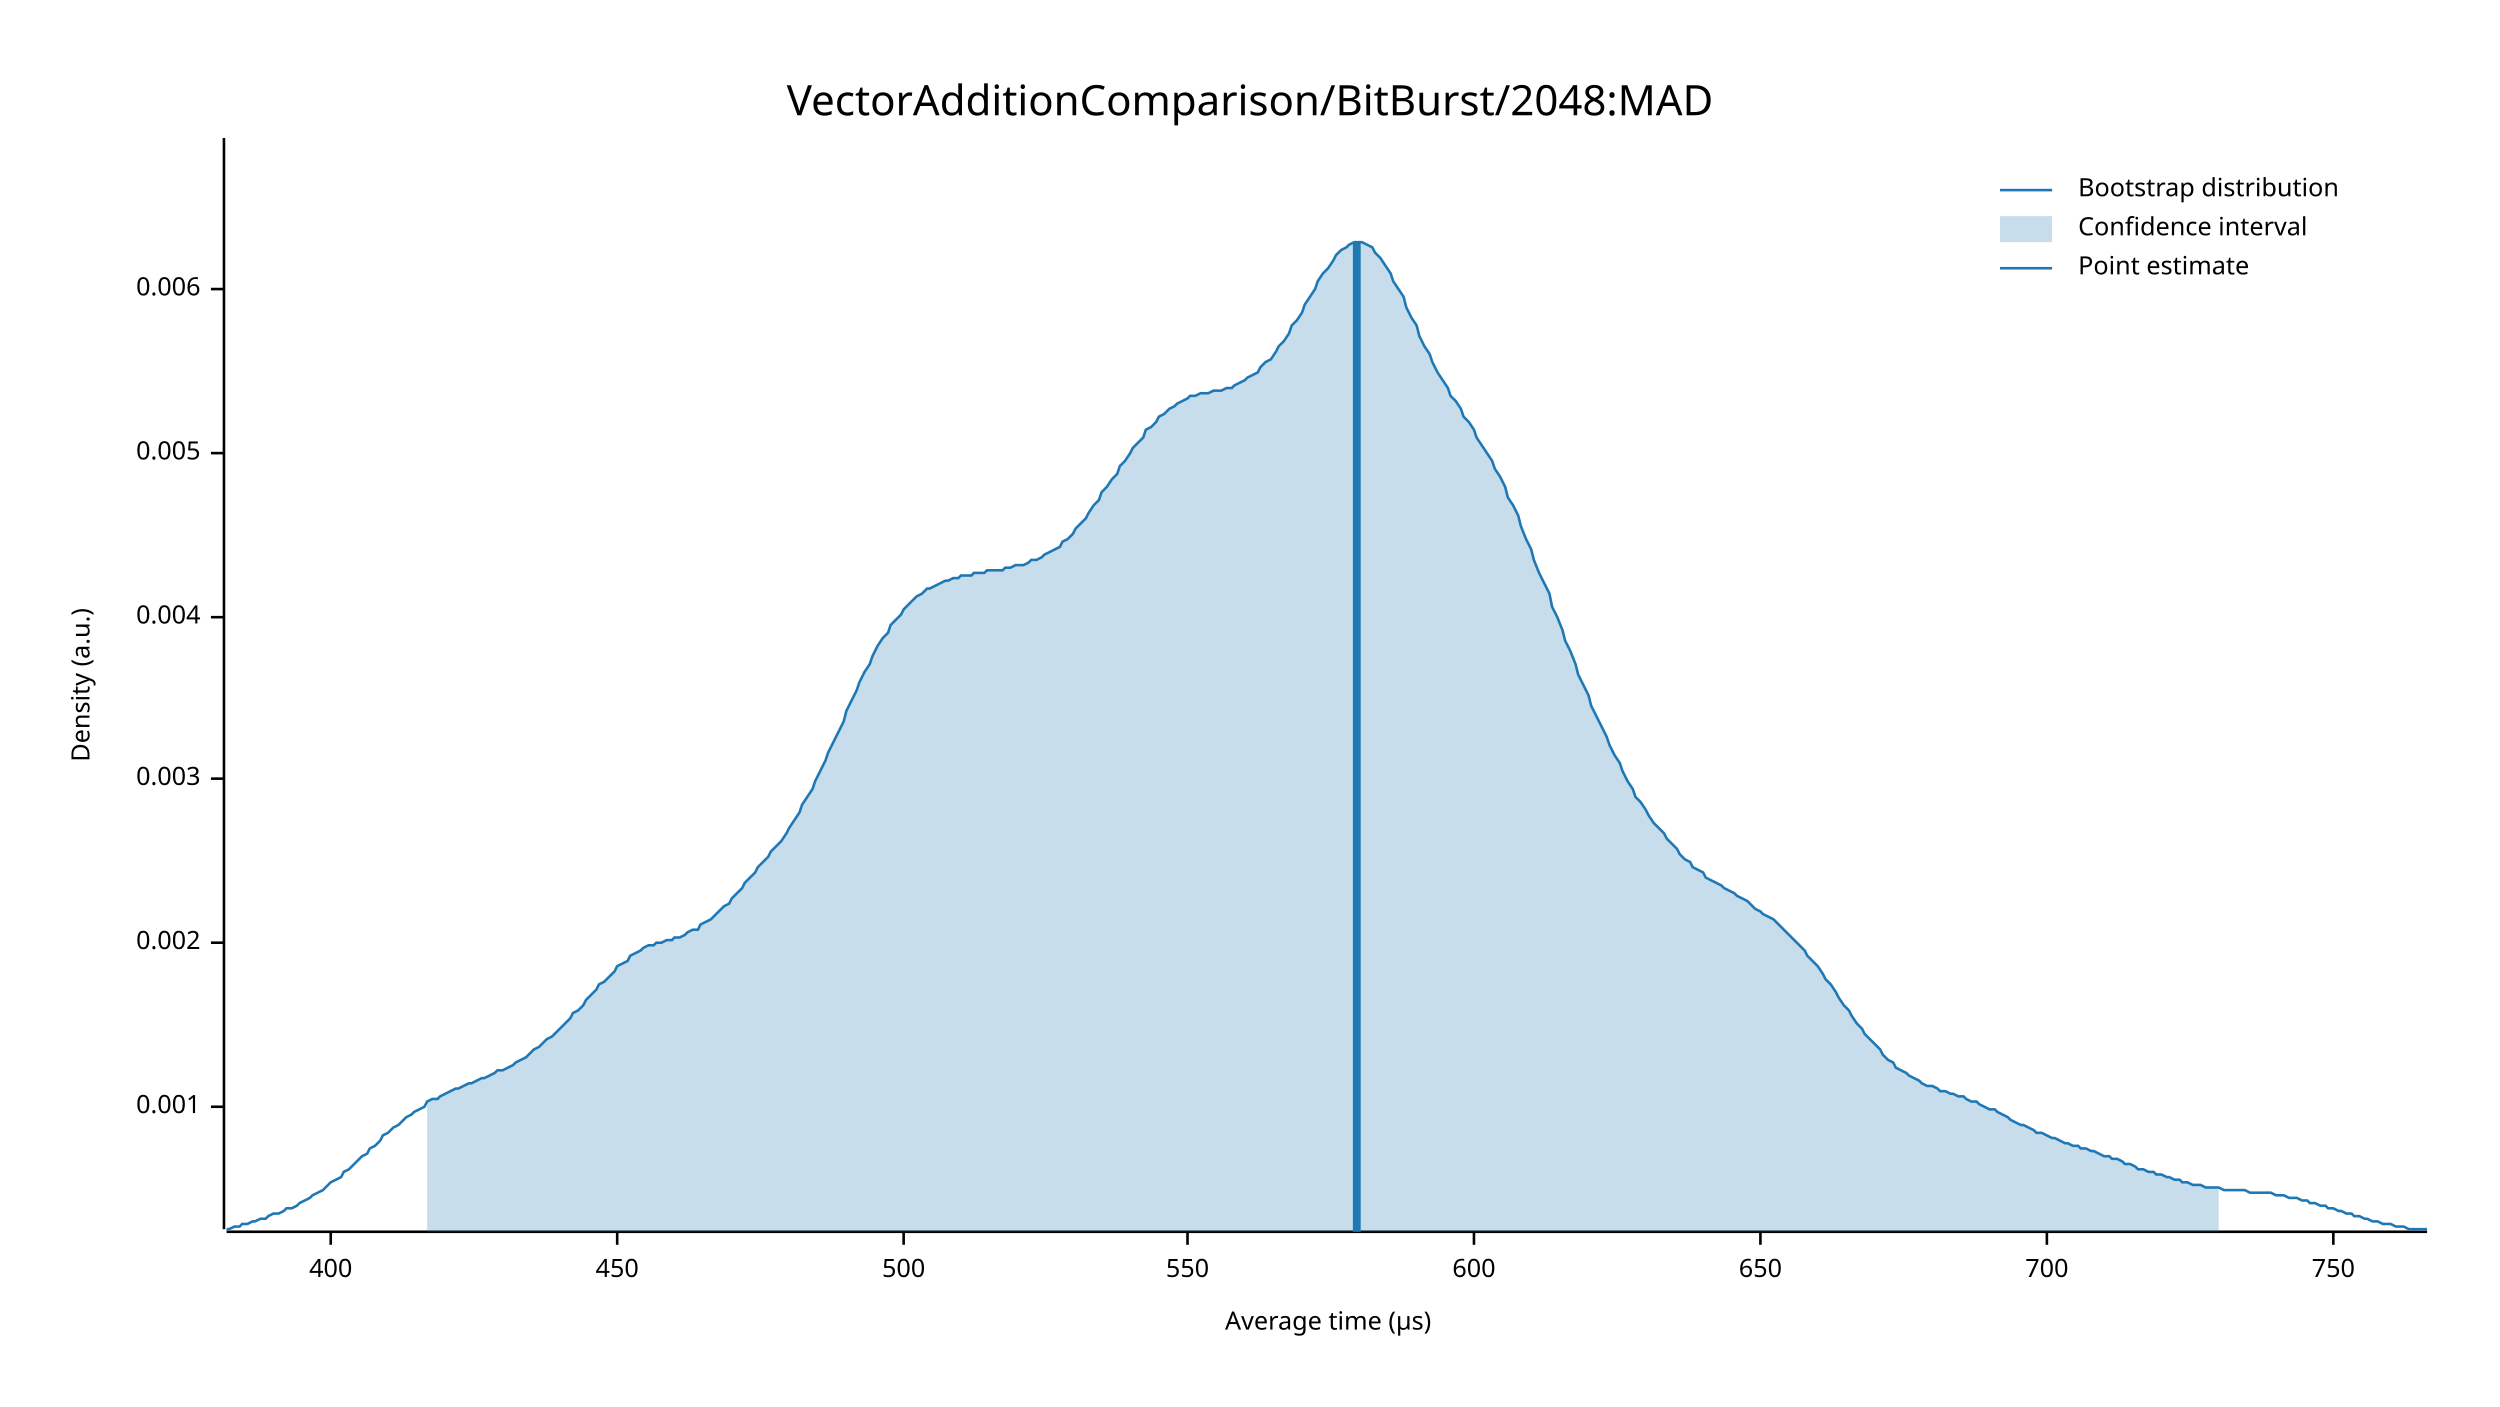
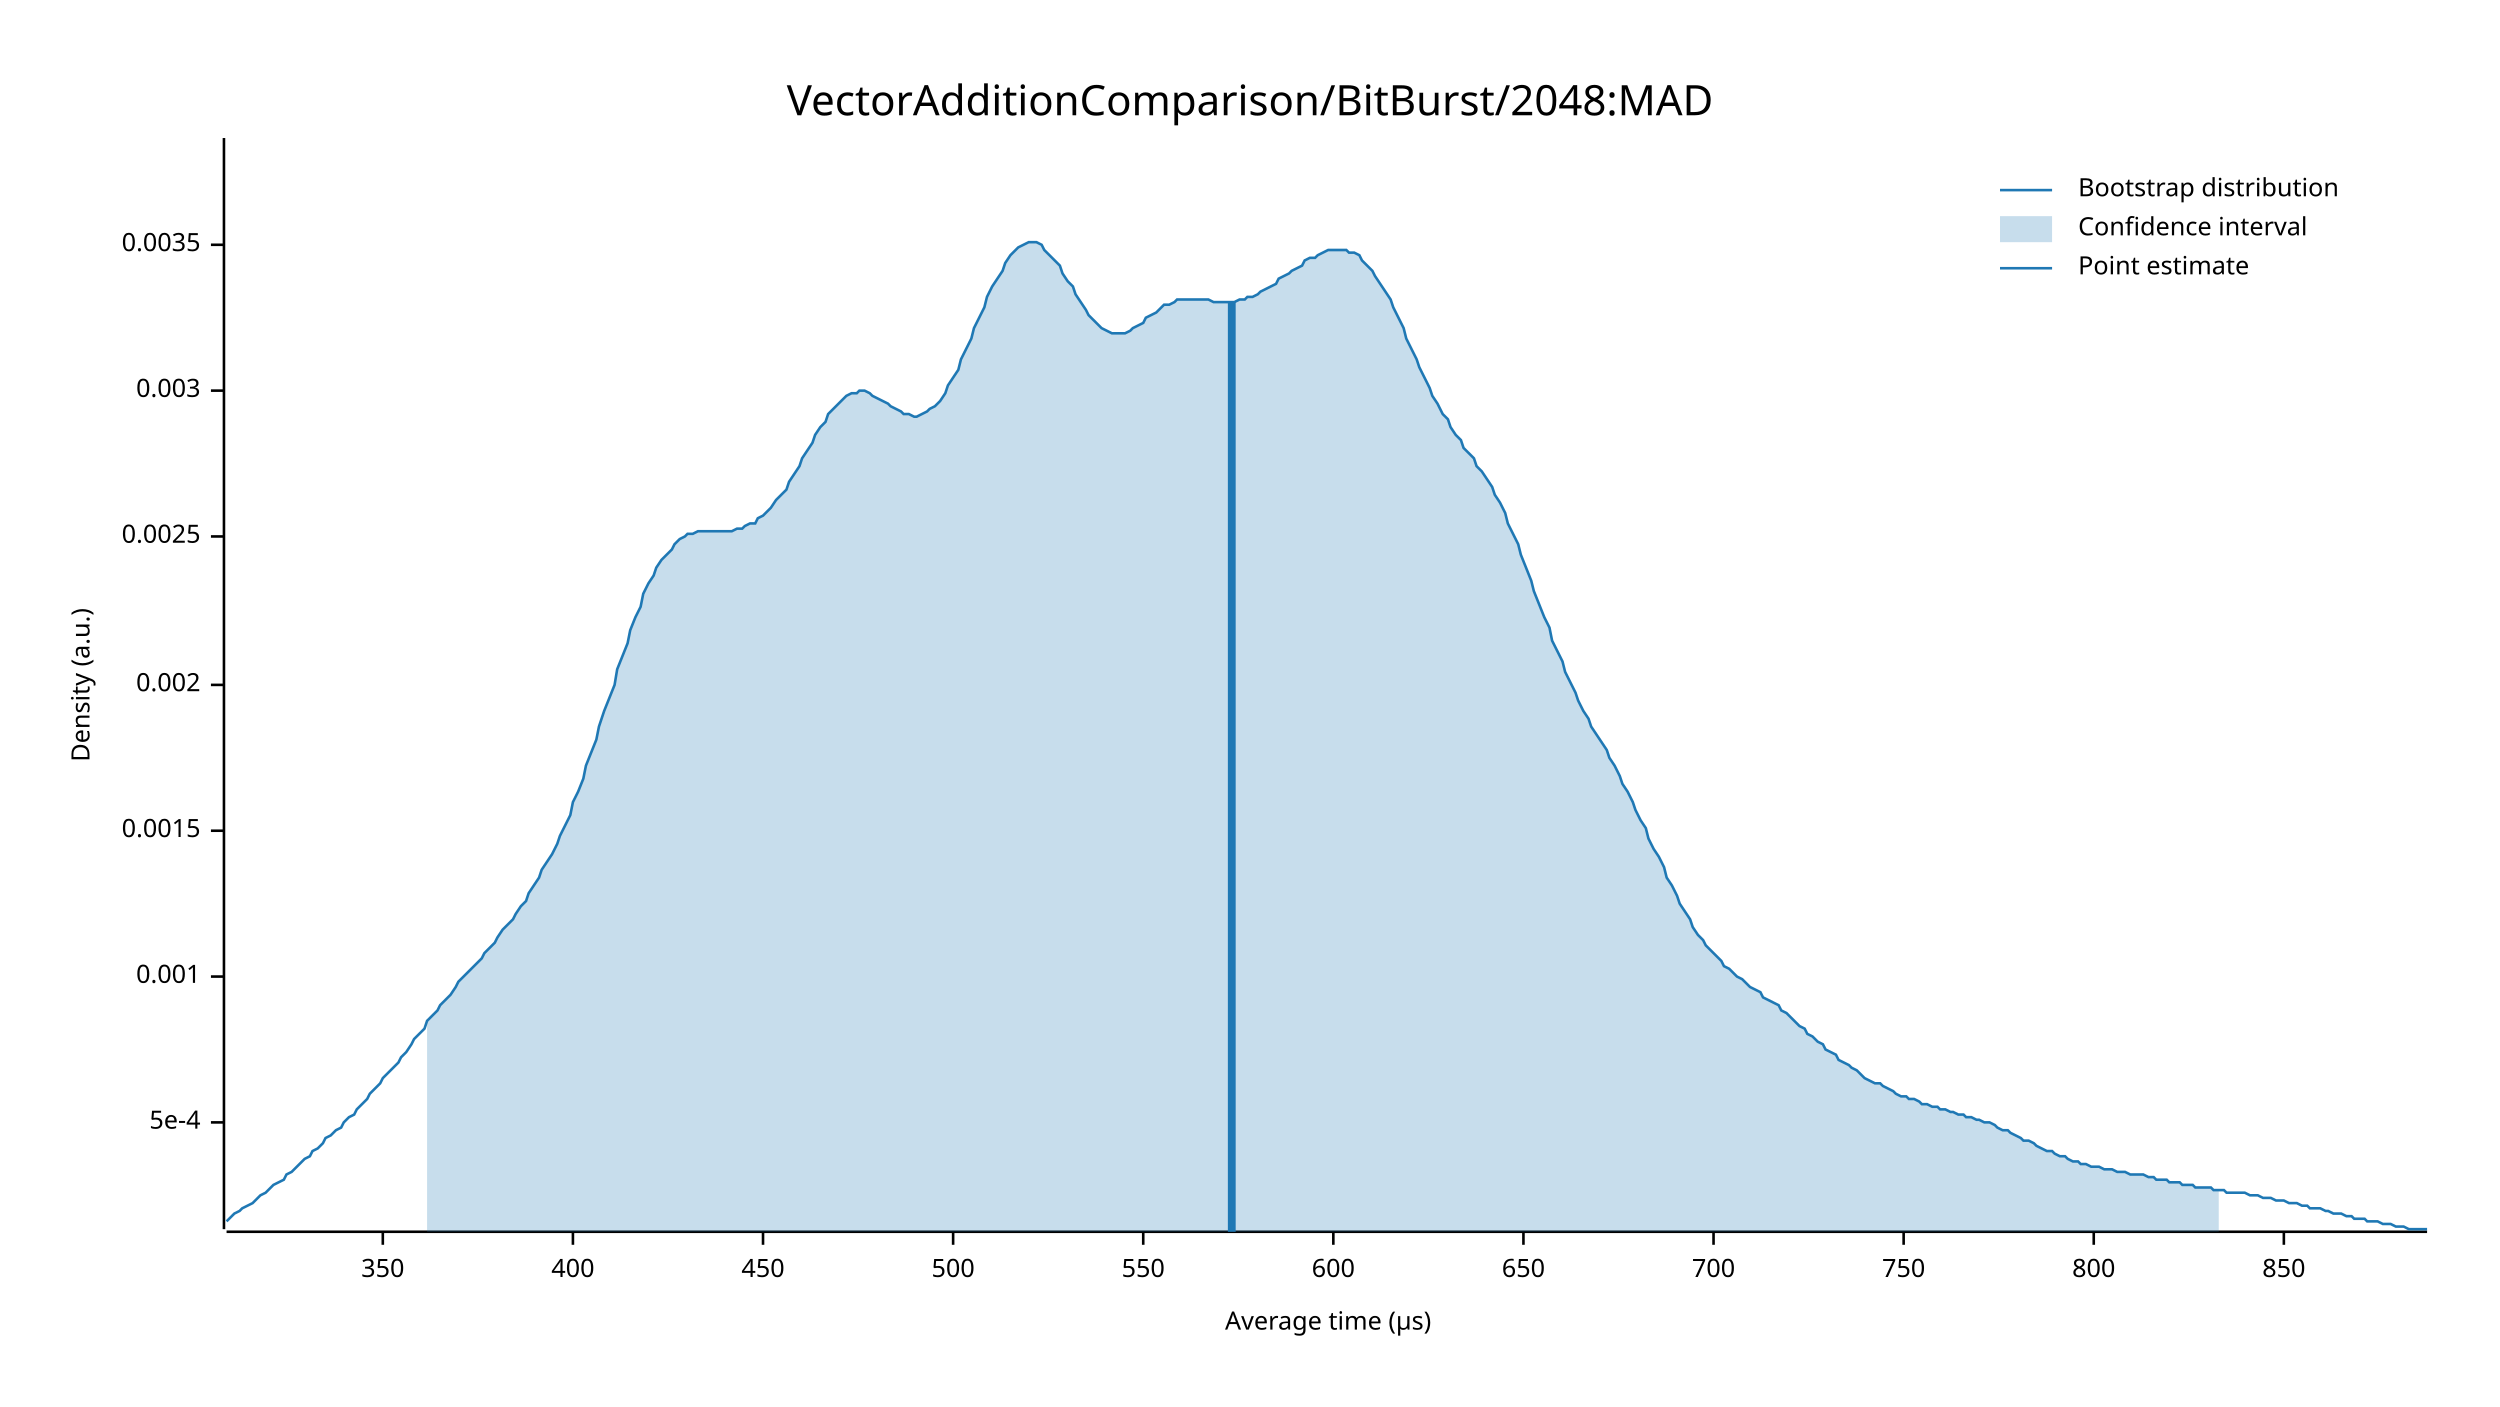
<svg xmlns="http://www.w3.org/2000/svg" width="960" height="540" viewBox="0 0 960 540">
  <text x="480" y="32" dy="0.76em" text-anchor="middle" font-family="sans-serif" font-size="16.129" opacity="1" fill="#000000">
VectorAdditionComparison/BitBurst/2048:MAD
</text>
  <text x="27" y="263" dy="0.76em" text-anchor="middle" font-family="sans-serif" font-size="9.677" opacity="1" fill="#000000" transform="rotate(270, 27, 263)">
Density (a.u.)
</text>
  <text x="510" y="513" dy="-0.5ex" text-anchor="middle" font-family="sans-serif" font-size="9.677" opacity="1" fill="#000000">
Average time (µs)
</text>
  <polyline fill="none" opacity="1" stroke="#000000" stroke-width="1" points="86,53 86,472 " />
-   <text x="77" y="425" dy="0.5ex" text-anchor="end" font-family="sans-serif" font-size="9.677" opacity="1" fill="#000000">
+   <text x="77" y="431" dy="0.5ex" text-anchor="end" font-family="sans-serif" font-size="9.677" opacity="1" fill="#000000">
+ 5e-4
+ </text>
+   <polyline fill="none" opacity="1" stroke="#000000" stroke-width="1" points="81,431 86,431 " />
+   <text x="77" y="375" dy="0.5ex" text-anchor="end" font-family="sans-serif" font-size="9.677" opacity="1" fill="#000000">
0.001
</text>
-   <polyline fill="none" opacity="1" stroke="#000000" stroke-width="1" points="81,425 86,425 " />
-   <text x="77" y="362" dy="0.5ex" text-anchor="end" font-family="sans-serif" font-size="9.677" opacity="1" fill="#000000">
+   <polyline fill="none" opacity="1" stroke="#000000" stroke-width="1" points="81,375 86,375 " />
+   <text x="77" y="319" dy="0.5ex" text-anchor="end" font-family="sans-serif" font-size="9.677" opacity="1" fill="#000000">
+ 0.0015
+ </text>
+   <polyline fill="none" opacity="1" stroke="#000000" stroke-width="1" points="81,319 86,319 " />
+   <text x="77" y="263" dy="0.5ex" text-anchor="end" font-family="sans-serif" font-size="9.677" opacity="1" fill="#000000">
0.002
</text>
-   <polyline fill="none" opacity="1" stroke="#000000" stroke-width="1" points="81,362 86,362 " />
-   <text x="77" y="299" dy="0.5ex" text-anchor="end" font-family="sans-serif" font-size="9.677" opacity="1" fill="#000000">
+   <polyline fill="none" opacity="1" stroke="#000000" stroke-width="1" points="81,263 86,263 " />
+   <text x="77" y="206" dy="0.5ex" text-anchor="end" font-family="sans-serif" font-size="9.677" opacity="1" fill="#000000">
+ 0.0025
+ </text>
+   <polyline fill="none" opacity="1" stroke="#000000" stroke-width="1" points="81,206 86,206 " />
+   <text x="77" y="150" dy="0.5ex" text-anchor="end" font-family="sans-serif" font-size="9.677" opacity="1" fill="#000000">
0.003
</text>
-   <polyline fill="none" opacity="1" stroke="#000000" stroke-width="1" points="81,299 86,299 " />
-   <text x="77" y="237" dy="0.5ex" text-anchor="end" font-family="sans-serif" font-size="9.677" opacity="1" fill="#000000">
- 0.004
+   <polyline fill="none" opacity="1" stroke="#000000" stroke-width="1" points="81,150 86,150 " />
+   <text x="77" y="94" dy="0.5ex" text-anchor="end" font-family="sans-serif" font-size="9.677" opacity="1" fill="#000000">
+ 0.0035
</text>
-   <polyline fill="none" opacity="1" stroke="#000000" stroke-width="1" points="81,237 86,237 " />
-   <text x="77" y="174" dy="0.5ex" text-anchor="end" font-family="sans-serif" font-size="9.677" opacity="1" fill="#000000">
- 0.005
+   <polyline fill="none" opacity="1" stroke="#000000" stroke-width="1" points="81,94 86,94 " />
+   <polyline fill="none" opacity="1" stroke="#000000" stroke-width="1" points="87,473 932,473 " />
+   <text x="147" y="483" dy="0.76em" text-anchor="middle" font-family="sans-serif" font-size="9.677" opacity="1" fill="#000000">
+ 350
</text>
-   <polyline fill="none" opacity="1" stroke="#000000" stroke-width="1" points="81,174 86,174 " />
-   <text x="77" y="111" dy="0.5ex" text-anchor="end" font-family="sans-serif" font-size="9.677" opacity="1" fill="#000000">
- 0.006
- </text>
-   <polyline fill="none" opacity="1" stroke="#000000" stroke-width="1" points="81,111 86,111 " />
-   <polyline fill="none" opacity="1" stroke="#000000" stroke-width="1" points="87,473 932,473 " />
-   <text x="127" y="483" dy="0.76em" text-anchor="middle" font-family="sans-serif" font-size="9.677" opacity="1" fill="#000000">
+   <polyline fill="none" opacity="1" stroke="#000000" stroke-width="1" points="147,473 147,478 " />
+   <text x="220" y="483" dy="0.76em" text-anchor="middle" font-family="sans-serif" font-size="9.677" opacity="1" fill="#000000">
400
</text>
-   <polyline fill="none" opacity="1" stroke="#000000" stroke-width="1" points="127,473 127,478 " />
-   <text x="237" y="483" dy="0.76em" text-anchor="middle" font-family="sans-serif" font-size="9.677" opacity="1" fill="#000000">
+   <polyline fill="none" opacity="1" stroke="#000000" stroke-width="1" points="220,473 220,478 " />
+   <text x="293" y="483" dy="0.76em" text-anchor="middle" font-family="sans-serif" font-size="9.677" opacity="1" fill="#000000">
450
</text>
-   <polyline fill="none" opacity="1" stroke="#000000" stroke-width="1" points="237,473 237,478 " />
-   <text x="347" y="483" dy="0.76em" text-anchor="middle" font-family="sans-serif" font-size="9.677" opacity="1" fill="#000000">
+   <polyline fill="none" opacity="1" stroke="#000000" stroke-width="1" points="293,473 293,478 " />
+   <text x="366" y="483" dy="0.76em" text-anchor="middle" font-family="sans-serif" font-size="9.677" opacity="1" fill="#000000">
500
</text>
-   <polyline fill="none" opacity="1" stroke="#000000" stroke-width="1" points="347,473 347,478 " />
-   <text x="456" y="483" dy="0.76em" text-anchor="middle" font-family="sans-serif" font-size="9.677" opacity="1" fill="#000000">
+   <polyline fill="none" opacity="1" stroke="#000000" stroke-width="1" points="366,473 366,478 " />
+   <text x="439" y="483" dy="0.76em" text-anchor="middle" font-family="sans-serif" font-size="9.677" opacity="1" fill="#000000">
550
</text>
-   <polyline fill="none" opacity="1" stroke="#000000" stroke-width="1" points="456,473 456,478 " />
-   <text x="566" y="483" dy="0.76em" text-anchor="middle" font-family="sans-serif" font-size="9.677" opacity="1" fill="#000000">
+   <polyline fill="none" opacity="1" stroke="#000000" stroke-width="1" points="439,473 439,478 " />
+   <text x="512" y="483" dy="0.76em" text-anchor="middle" font-family="sans-serif" font-size="9.677" opacity="1" fill="#000000">
600
</text>
-   <polyline fill="none" opacity="1" stroke="#000000" stroke-width="1" points="566,473 566,478 " />
-   <text x="676" y="483" dy="0.76em" text-anchor="middle" font-family="sans-serif" font-size="9.677" opacity="1" fill="#000000">
+   <polyline fill="none" opacity="1" stroke="#000000" stroke-width="1" points="512,473 512,478 " />
+   <text x="585" y="483" dy="0.76em" text-anchor="middle" font-family="sans-serif" font-size="9.677" opacity="1" fill="#000000">
650
</text>
-   <polyline fill="none" opacity="1" stroke="#000000" stroke-width="1" points="676,473 676,478 " />
-   <text x="786" y="483" dy="0.76em" text-anchor="middle" font-family="sans-serif" font-size="9.677" opacity="1" fill="#000000">
+   <polyline fill="none" opacity="1" stroke="#000000" stroke-width="1" points="585,473 585,478 " />
+   <text x="658" y="483" dy="0.76em" text-anchor="middle" font-family="sans-serif" font-size="9.677" opacity="1" fill="#000000">
700
</text>
-   <polyline fill="none" opacity="1" stroke="#000000" stroke-width="1" points="786,473 786,478 " />
-   <text x="896" y="483" dy="0.76em" text-anchor="middle" font-family="sans-serif" font-size="9.677" opacity="1" fill="#000000">
+   <polyline fill="none" opacity="1" stroke="#000000" stroke-width="1" points="658,473 658,478 " />
+   <text x="731" y="483" dy="0.76em" text-anchor="middle" font-family="sans-serif" font-size="9.677" opacity="1" fill="#000000">
750
</text>
-   <polyline fill="none" opacity="1" stroke="#000000" stroke-width="1" points="896,473 896,478 " />
-   <polyline fill="none" opacity="1" stroke="#1F78B4" stroke-width="1" points="87,472 88,472 90,471 92,471 93,470 95,470 97,469 98,469 100,468 102,468 103,467 105,466 107,466 109,465 110,464 112,464 114,463 115,462 117,461 119,460 120,459 122,458 124,457 125,456 127,454 129,453 131,452 132,450 134,449 136,447 137,446 139,444 141,443 142,441 144,440 146,438 147,436 149,435 151,433 153,432 154,431 156,429 158,428 159,427 161,426 163,425 164,423 166,422 168,422 169,421 171,420 173,419 175,418 176,418 178,417 180,416 181,416 183,415 185,414 186,414 188,413 190,412 191,411 193,411 195,410 197,409 198,408 200,407 202,406 203,405 205,403 207,402 208,401 210,399 212,398 214,396 215,395 217,393 219,391 220,389 222,388 224,386 225,384 227,382 229,380 230,378 232,377 234,375 236,373 237,371 239,370 241,369 242,367 244,366 246,365 247,364 249,363 251,363 252,362 254,362 256,361 258,361 259,360 261,360 263,359 264,358 266,357 268,357 269,355 271,354 273,353 274,352 276,350 278,348 280,347 281,345 283,343 285,341 286,339 288,337 290,335 291,333 293,331 295,329 296,327 298,325 300,323 302,320 303,318 305,315 307,312 308,309 310,306 312,303 313,300 315,296 317,292 318,289 320,285 322,281 324,277 325,273 327,269 329,265 330,262 332,258 334,255 335,252 337,248 339,245 341,243 342,240 344,238 346,236 347,234 349,232 351,230 352,229 354,228 356,226 357,226 359,225 361,224 363,223 364,223 366,222 368,222 369,221 371,221 373,221 374,220 376,220 378,220 379,219 381,219 383,219 385,219 386,218 388,218 390,217 391,217 393,217 395,216 396,215 398,215 400,214 401,213 403,212 405,211 407,210 408,208 410,207 412,205 413,203 415,201 417,199 418,197 420,194 422,192 423,189 425,187 427,184 429,182 430,179 432,177 434,174 435,172 437,170 439,168 440,165 442,164 444,162 445,160 447,159 449,157 451,156 452,155 454,154 456,153 457,152 459,152 461,151 462,151 464,151 466,150 468,150 469,150 471,149 473,149 474,148 476,147 478,146 479,145 481,144 483,143 484,141 486,139 488,138 490,135 491,133 493,131 495,128 496,125 498,123 500,120 501,117 503,114 505,111 506,108 508,105 510,103 512,100 513,98 515,96 517,95 518,94 520,93 522,93 523,93 525,94 527,95 528,97 530,99 532,102 534,105 535,108 537,111 539,114 540,118 542,122 544,125 545,129 547,133 549,136 550,139 552,143 554,146 556,149 557,152 559,154 561,157 562,160 564,162 566,165 567,168 569,171 571,174 573,177 574,180 576,183 578,187 579,191 581,194 583,198 584,202 586,207 588,211 589,215 591,220 593,224 595,228 596,233 598,237 600,242 601,246 603,250 605,255 606,259 608,263 610,267 611,271 613,275 615,279 617,283 618,286 620,290 622,293 623,296 625,300 627,303 628,306 630,308 632,311 633,313 635,316 637,318 639,320 640,322 642,324 644,326 645,328 647,330 649,331 650,333 652,334 654,335 655,337 657,338 659,339 661,340 662,341 664,342 666,343 667,344 669,345 671,346 672,347 674,349 676,350 677,351 679,352 681,353 683,355 684,356 686,358 688,360 689,361 691,363 693,365 694,367 696,369 698,371 700,374 701,376 703,378 705,381 706,383 708,386 710,388 711,390 713,393 715,395 716,397 718,399 720,401 722,403 723,405 725,407 727,408 728,410 730,411 732,412 733,413 735,414 737,415 738,416 740,417 742,417 744,418 745,419 747,419 749,420 750,420 752,421 754,421 755,422 757,423 759,423 760,424 762,425 764,426 766,426 767,427 769,428 771,429 772,430 774,431 776,432 777,432 779,433 781,434 782,435 784,435 786,436 788,437 789,437 791,438 793,439 794,439 796,440 798,440 799,441 801,441 803,442 804,442 806,443 808,444 810,444 811,445 813,445 815,446 816,447 818,447 820,448 821,449 823,449 825,450 827,450 828,451 830,451 832,452 833,452 835,453 837,453 838,454 840,454 842,455 843,455 845,455 847,456 849,456 850,456 852,456 854,457 855,457 857,457 859,457 860,457 862,457 864,458 865,458 867,458 869,458 871,458 872,458 874,459 876,459 877,459 879,460 881,460 882,460 884,461 886,461 887,462 889,462 891,463 893,463 894,464 896,464 898,465 899,465 901,466 903,466 904,467 906,467 908,468 909,468 911,469 913,469 915,470 916,470 918,470 920,471 921,471 923,471 925,472 926,472 928,472 930,472 932,472 " />
-   <polygon opacity="0.25" fill="#1F78B4" points="164,423 166,422 168,422 169,421 171,420 173,419 175,418 176,418 178,417 180,416 181,416 183,415 185,414 186,414 188,413 190,412 191,411 193,411 195,410 197,409 198,408 200,407 202,406 203,405 205,403 207,402 208,401 210,399 212,398 214,396 215,395 217,393 219,391 220,389 222,388 224,386 225,384 227,382 229,380 230,378 232,377 234,375 236,373 237,371 239,370 241,369 242,367 244,366 246,365 247,364 249,363 251,363 252,362 254,362 256,361 258,361 259,360 261,360 263,359 264,358 266,357 268,357 269,355 271,354 273,353 274,352 276,350 278,348 280,347 281,345 283,343 285,341 286,339 288,337 290,335 291,333 293,331 295,329 296,327 298,325 300,323 302,320 303,318 305,315 307,312 308,309 310,306 312,303 313,300 315,296 317,292 318,289 320,285 322,281 324,277 325,273 327,269 329,265 330,262 332,258 334,255 335,252 337,248 339,245 341,243 342,240 344,238 346,236 347,234 349,232 351,230 352,229 354,228 356,226 357,226 359,225 361,224 363,223 364,223 366,222 368,222 369,221 371,221 373,221 374,220 376,220 378,220 379,219 381,219 383,219 385,219 386,218 388,218 390,217 391,217 393,217 395,216 396,215 398,215 400,214 401,213 403,212 405,211 407,210 408,208 410,207 412,205 413,203 415,201 417,199 418,197 420,194 422,192 423,189 425,187 427,184 429,182 430,179 432,177 434,174 435,172 437,170 439,168 440,165 442,164 444,162 445,160 447,159 449,157 451,156 452,155 454,154 456,153 457,152 459,152 461,151 462,151 464,151 466,150 468,150 469,150 471,149 473,149 474,148 476,147 478,146 479,145 481,144 483,143 484,141 486,139 488,138 490,135 491,133 493,131 495,128 496,125 498,123 500,120 501,117 503,114 505,111 506,108 508,105 510,103 512,100 513,98 515,96 517,95 518,94 520,93 522,93 523,93 525,94 527,95 528,97 530,99 532,102 534,105 535,108 537,111 539,114 540,118 542,122 544,125 545,129 547,133 549,136 550,139 552,143 554,146 556,149 557,152 559,154 561,157 562,160 564,162 566,165 567,168 569,171 571,174 573,177 574,180 576,183 578,187 579,191 581,194 583,198 584,202 586,207 588,211 589,215 591,220 593,224 595,228 596,233 598,237 600,242 601,246 603,250 605,255 606,259 608,263 610,267 611,271 613,275 615,279 617,283 618,286 620,290 622,293 623,296 625,300 627,303 628,306 630,308 632,311 633,313 635,316 637,318 639,320 640,322 642,324 644,326 645,328 647,330 649,331 650,333 652,334 654,335 655,337 657,338 659,339 661,340 662,341 664,342 666,343 667,344 669,345 671,346 672,347 674,349 676,350 677,351 679,352 681,353 683,355 684,356 686,358 688,360 689,361 691,363 693,365 694,367 696,369 698,371 700,374 701,376 703,378 705,381 706,383 708,386 710,388 711,390 713,393 715,395 716,397 718,399 720,401 722,403 723,405 725,407 727,408 728,410 730,411 732,412 733,413 735,414 737,415 738,416 740,417 742,417 744,418 745,419 747,419 749,420 750,420 752,421 754,421 755,422 757,423 759,423 760,424 762,425 764,426 766,426 767,427 769,428 771,429 772,430 774,431 776,432 777,432 779,433 781,434 782,435 784,435 786,436 788,437 789,437 791,438 793,439 794,439 796,440 798,440 799,441 801,441 803,442 804,442 806,443 808,444 810,444 811,445 813,445 815,446 816,447 818,447 820,448 821,449 823,449 825,450 827,450 828,451 830,451 832,452 833,452 835,453 837,453 838,454 840,454 842,455 843,455 845,455 847,456 849,456 850,456 852,456 852,473 164,473 " />
-   <polyline fill="none" opacity="1" stroke="#1F78B4" stroke-width="3" points="521,473 521,93 " />
+   <polyline fill="none" opacity="1" stroke="#000000" stroke-width="1" points="731,473 731,478 " />
+   <text x="804" y="483" dy="0.76em" text-anchor="middle" font-family="sans-serif" font-size="9.677" opacity="1" fill="#000000">
+ 800
+ </text>
+   <polyline fill="none" opacity="1" stroke="#000000" stroke-width="1" points="804,473 804,478 " />
+   <text x="877" y="483" dy="0.76em" text-anchor="middle" font-family="sans-serif" font-size="9.677" opacity="1" fill="#000000">
+ 850
+ </text>
+   <polyline fill="none" opacity="1" stroke="#000000" stroke-width="1" points="877,473 877,478 " />
+   <polyline fill="none" opacity="1" stroke="#1F78B4" stroke-width="1" points="87,469 88,468 90,466 92,465 93,464 95,463 97,462 98,461 100,459 102,458 103,457 105,455 107,454 109,453 110,451 112,450 114,448 115,447 117,445 119,444 120,442 122,441 124,439 125,437 127,436 129,434 131,433 132,431 134,429 136,428 137,426 139,424 141,422 142,420 144,418 146,416 147,414 149,412 151,410 153,408 154,406 156,404 158,401 159,399 161,397 163,395 164,392 166,390 168,388 169,386 171,384 173,382 175,379 176,377 178,375 180,373 181,372 183,370 185,368 186,366 188,364 190,362 191,360 193,357 195,355 197,353 198,351 200,348 202,346 203,343 205,340 207,337 208,334 210,331 212,328 214,324 215,321 217,317 219,313 220,308 222,304 224,299 225,294 227,289 229,284 230,279 232,273 234,268 236,263 237,257 239,252 241,247 242,242 244,237 246,233 247,228 249,224 251,221 252,218 254,215 256,213 258,211 259,209 261,207 263,206 264,205 266,205 268,204 269,204 271,204 273,204 274,204 276,204 278,204 280,204 281,204 283,203 285,203 286,202 288,201 290,201 291,199 293,198 295,196 296,195 298,192 300,190 302,188 303,185 305,182 307,179 308,176 310,173 312,170 313,167 315,164 317,162 318,159 320,157 322,155 324,153 325,152 327,151 329,151 330,150 332,150 334,151 335,152 337,153 339,154 341,155 342,156 344,157 346,158 347,159 349,159 351,160 352,160 354,159 356,158 357,157 359,156 361,154 363,151 364,148 366,145 368,142 369,138 371,134 373,130 374,126 376,122 378,118 379,114 381,110 383,107 385,104 386,101 388,98 390,96 391,95 393,94 395,93 396,93 398,93 400,94 401,96 403,98 405,100 407,102 408,105 410,108 412,110 413,113 415,116 417,119 418,121 420,123 422,125 423,126 425,127 427,128 429,128 430,128 432,128 434,127 435,126 437,125 439,124 440,122 442,121 444,120 445,119 447,117 449,117 451,116 452,115 454,115 456,115 457,115 459,115 461,115 462,115 464,115 466,116 468,116 469,116 471,116 473,116 474,116 476,115 478,115 479,114 481,114 483,113 484,112 486,111 488,110 490,109 491,107 493,106 495,105 496,104 498,103 500,102 501,100 503,99 505,99 506,98 508,97 510,96 512,96 513,96 515,96 517,96 518,97 520,97 522,98 523,100 525,102 527,104 528,106 530,109 532,112 534,115 535,118 537,122 539,126 540,130 542,134 544,138 545,141 547,145 549,149 550,152 552,155 554,159 556,161 557,164 559,167 561,169 562,172 564,174 566,176 567,179 569,181 571,184 573,187 574,190 576,193 578,197 579,201 581,205 583,209 584,213 586,218 588,223 589,227 591,232 593,237 595,241 596,246 598,250 600,254 601,258 603,262 605,266 606,269 608,273 610,276 611,279 613,282 615,285 617,288 618,291 620,294 622,298 623,301 625,304 627,308 628,311 630,315 632,318 633,322 635,326 637,329 639,333 640,337 642,340 644,344 645,347 647,350 649,353 650,356 652,359 654,361 655,363 657,365 659,367 661,369 662,371 664,372 666,374 667,375 669,376 671,378 672,379 674,380 676,381 677,383 679,384 681,385 683,386 684,388 686,389 688,391 689,392 691,394 693,395 694,397 696,398 698,400 700,401 701,403 703,404 705,405 706,407 708,408 710,409 711,410 713,411 715,413 716,414 718,415 720,416 722,416 723,417 725,418 727,419 728,420 730,421 732,421 733,422 735,422 737,423 738,424 740,424 742,425 744,425 745,426 747,426 749,427 750,427 752,428 754,428 755,429 757,429 759,430 760,430 762,431 764,431 766,432 767,433 769,434 771,434 772,435 774,436 776,437 777,438 779,438 781,439 782,440 784,441 786,442 788,442 789,443 791,444 793,444 794,445 796,446 798,446 799,447 801,447 803,448 804,448 806,448 808,449 810,449 811,449 813,450 815,450 816,450 818,451 820,451 821,451 823,451 825,452 827,452 828,453 830,453 832,453 833,454 835,454 837,454 838,455 840,455 842,455 843,456 845,456 847,456 849,456 850,457 852,457 854,457 855,458 857,458 859,458 860,458 862,458 864,459 865,459 867,459 869,460 871,460 872,460 874,461 876,461 877,461 879,462 881,462 882,462 884,463 886,463 887,464 889,464 891,464 893,465 894,465 896,466 898,466 899,466 901,467 903,467 904,468 906,468 908,468 909,469 911,469 913,469 915,470 916,470 918,470 920,471 921,471 923,471 925,472 926,472 928,472 930,472 932,472 " />
+   <polygon opacity="0.25" fill="#1F78B4" points="164,392 166,390 168,388 169,386 171,384 173,382 175,379 176,377 178,375 180,373 181,372 183,370 185,368 186,366 188,364 190,362 191,360 193,357 195,355 197,353 198,351 200,348 202,346 203,343 205,340 207,337 208,334 210,331 212,328 214,324 215,321 217,317 219,313 220,308 222,304 224,299 225,294 227,289 229,284 230,279 232,273 234,268 236,263 237,257 239,252 241,247 242,242 244,237 246,233 247,228 249,224 251,221 252,218 254,215 256,213 258,211 259,209 261,207 263,206 264,205 266,205 268,204 269,204 271,204 273,204 274,204 276,204 278,204 280,204 281,204 283,203 285,203 286,202 288,201 290,201 291,199 293,198 295,196 296,195 298,192 300,190 302,188 303,185 305,182 307,179 308,176 310,173 312,170 313,167 315,164 317,162 318,159 320,157 322,155 324,153 325,152 327,151 329,151 330,150 332,150 334,151 335,152 337,153 339,154 341,155 342,156 344,157 346,158 347,159 349,159 351,160 352,160 354,159 356,158 357,157 359,156 361,154 363,151 364,148 366,145 368,142 369,138 371,134 373,130 374,126 376,122 378,118 379,114 381,110 383,107 385,104 386,101 388,98 390,96 391,95 393,94 395,93 396,93 398,93 400,94 401,96 403,98 405,100 407,102 408,105 410,108 412,110 413,113 415,116 417,119 418,121 420,123 422,125 423,126 425,127 427,128 429,128 430,128 432,128 434,127 435,126 437,125 439,124 440,122 442,121 444,120 445,119 447,117 449,117 451,116 452,115 454,115 456,115 457,115 459,115 461,115 462,115 464,115 466,116 468,116 469,116 471,116 473,116 474,116 476,115 478,115 479,114 481,114 483,113 484,112 486,111 488,110 490,109 491,107 493,106 495,105 496,104 498,103 500,102 501,100 503,99 505,99 506,98 508,97 510,96 512,96 513,96 515,96 517,96 518,97 520,97 522,98 523,100 525,102 527,104 528,106 530,109 532,112 534,115 535,118 537,122 539,126 540,130 542,134 544,138 545,141 547,145 549,149 550,152 552,155 554,159 556,161 557,164 559,167 561,169 562,172 564,174 566,176 567,179 569,181 571,184 573,187 574,190 576,193 578,197 579,201 581,205 583,209 584,213 586,218 588,223 589,227 591,232 593,237 595,241 596,246 598,250 600,254 601,258 603,262 605,266 606,269 608,273 610,276 611,279 613,282 615,285 617,288 618,291 620,294 622,298 623,301 625,304 627,308 628,311 630,315 632,318 633,322 635,326 637,329 639,333 640,337 642,340 644,344 645,347 647,350 649,353 650,356 652,359 654,361 655,363 657,365 659,367 661,369 662,371 664,372 666,374 667,375 669,376 671,378 672,379 674,380 676,381 677,383 679,384 681,385 683,386 684,388 686,389 688,391 689,392 691,394 693,395 694,397 696,398 698,400 700,401 701,403 703,404 705,405 706,407 708,408 710,409 711,410 713,411 715,413 716,414 718,415 720,416 722,416 723,417 725,418 727,419 728,420 730,421 732,421 733,422 735,422 737,423 738,424 740,424 742,425 744,425 745,426 747,426 749,427 750,427 752,428 754,428 755,429 757,429 759,430 760,430 762,431 764,431 766,432 767,433 769,434 771,434 772,435 774,436 776,437 777,438 779,438 781,439 782,440 784,441 786,442 788,442 789,443 791,444 793,444 794,445 796,446 798,446 799,447 801,447 803,448 804,448 806,448 808,449 810,449 811,449 813,450 815,450 816,450 818,451 820,451 821,451 823,451 825,452 827,452 828,453 830,453 832,453 833,454 835,454 837,454 838,455 840,455 842,455 843,456 845,456 847,456 849,456 850,457 852,457 852,473 164,473 " />
+   <polyline fill="none" opacity="1" stroke="#1F78B4" stroke-width="3" points="473,473 473,116 " />
  <text x="798" y="68" dy="0.76em" text-anchor="start" font-family="sans-serif" font-size="9.677" opacity="1" fill="#000000">
Bootstrap distribution
</text>
  <text x="798" y="83" dy="0.76em" text-anchor="start" font-family="sans-serif" font-size="9.677" opacity="1" fill="#000000">
Confidence interval
</text>
  <text x="798" y="98" dy="0.76em" text-anchor="start" font-family="sans-serif" font-size="9.677" opacity="1" fill="#000000">
Point estimate
</text>
  <polyline fill="none" opacity="1" stroke="#1F78B4" stroke-width="1" points="768,73 788,73 " />
  <rect x="768" y="83" width="20" height="10" opacity="0.25" fill="#1F78B4" stroke="none" />
  <polyline fill="none" opacity="1" stroke="#1F78B4" stroke-width="1" points="768,103 788,103 " />
</svg>
